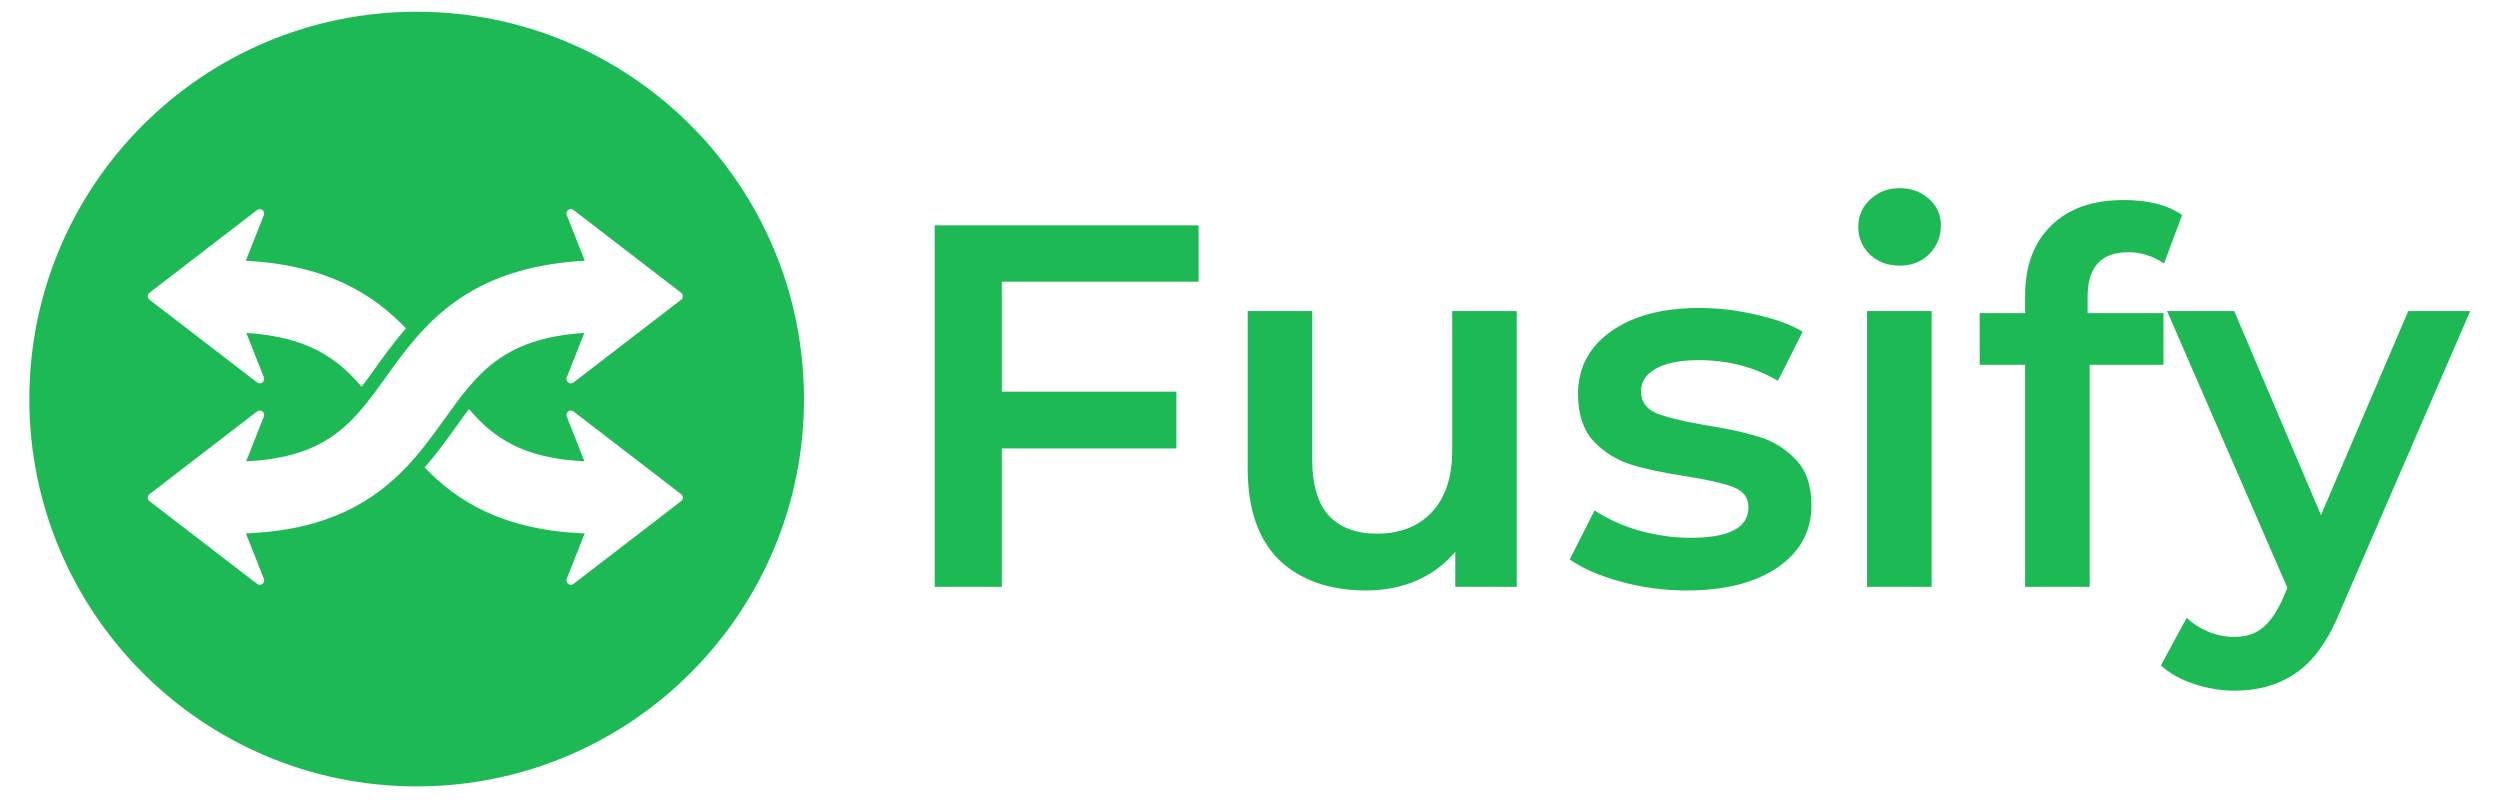
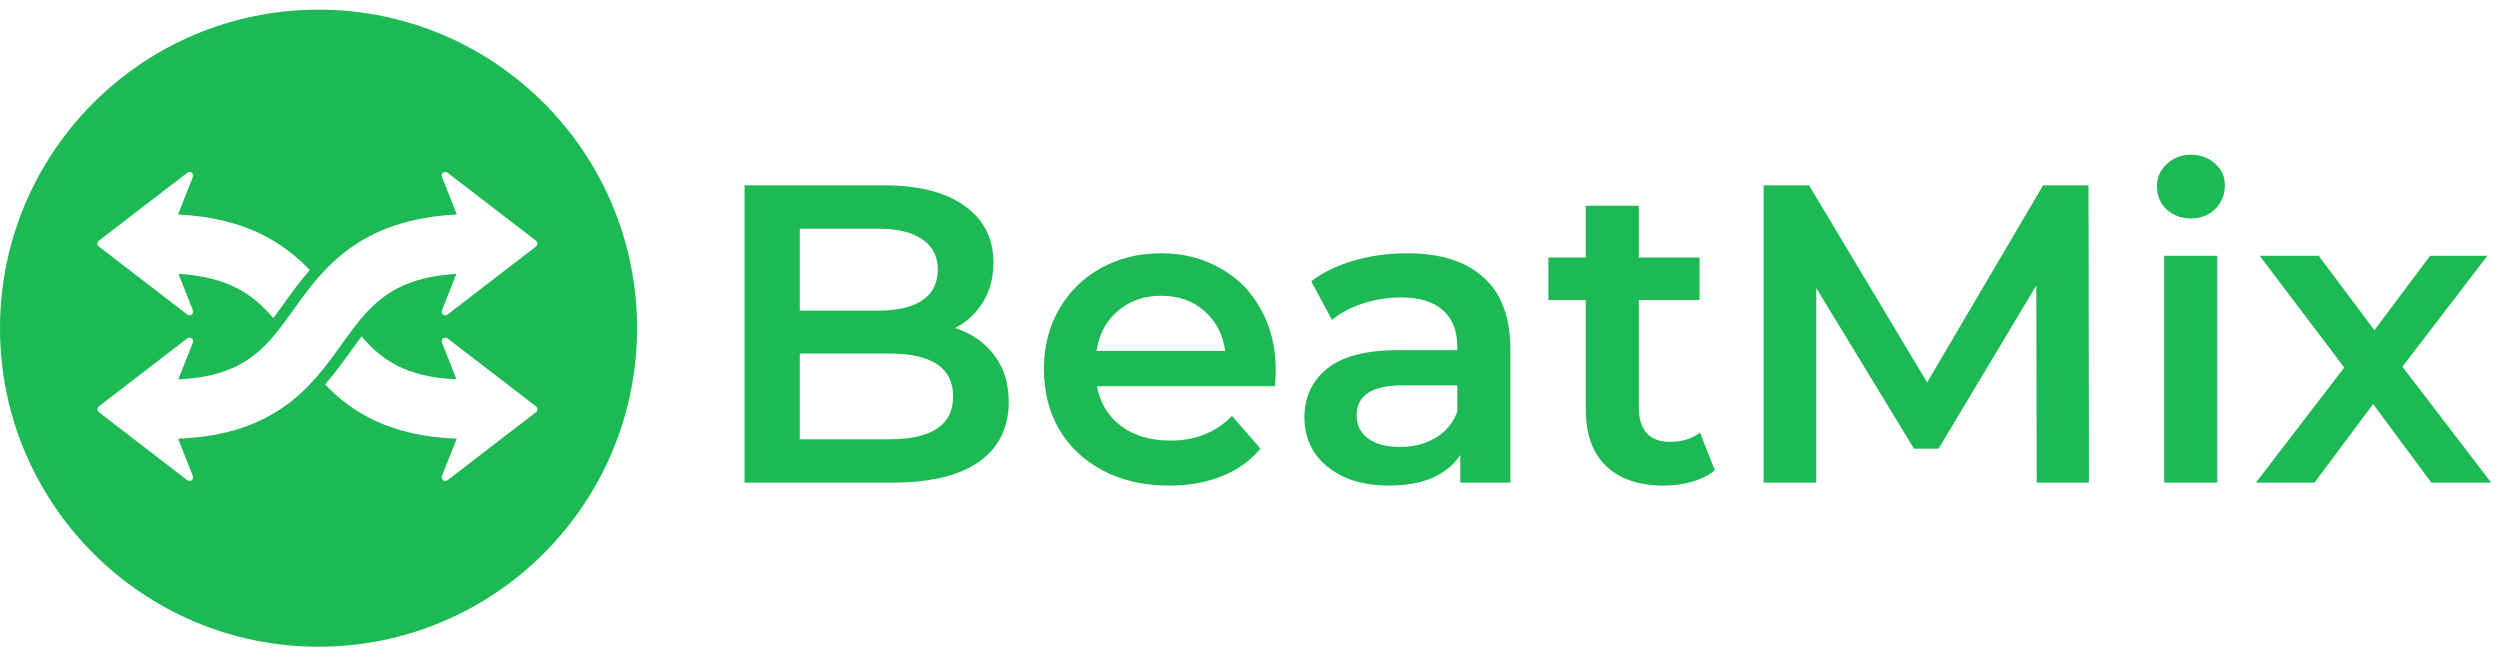
- <svg xmlns="http://www.w3.org/2000/svg" width="213" height="69" viewBox="0 0 208 69" fill="none">
-   <path d="M82.856 23.996V33.368H97.728V38.208H82.856V50H77.136V19.2H99.62V23.996H82.856ZM126.727 26.504V50H121.491V47.008C120.611 48.064 119.511 48.885 118.191 49.472C116.871 50.029 115.448 50.308 113.923 50.308C110.784 50.308 108.306 49.443 106.487 47.712C104.698 45.952 103.803 43.356 103.803 39.924V26.504H109.303V39.176C109.303 41.288 109.772 42.872 110.711 43.928C111.679 44.955 113.043 45.468 114.803 45.468C116.768 45.468 118.323 44.867 119.467 43.664C120.64 42.432 121.227 40.672 121.227 38.384V26.504H126.727ZM141.188 50.308C139.282 50.308 137.419 50.059 135.6 49.56C133.782 49.061 132.33 48.431 131.244 47.668L133.356 43.488C134.412 44.192 135.674 44.764 137.14 45.204C138.636 45.615 140.103 45.82 141.54 45.82C144.826 45.82 146.468 44.955 146.468 43.224C146.468 42.403 146.043 41.831 145.192 41.508C144.371 41.185 143.036 40.877 141.188 40.584C139.252 40.291 137.668 39.953 136.436 39.572C135.234 39.191 134.178 38.531 133.268 37.592C132.388 36.624 131.948 35.289 131.948 33.588C131.948 31.359 132.872 29.584 134.72 28.264C136.598 26.915 139.12 26.24 142.288 26.24C143.902 26.24 145.515 26.431 147.128 26.812C148.742 27.164 150.062 27.648 151.088 28.264L148.976 32.444C146.982 31.271 144.738 30.684 142.244 30.684C140.631 30.684 139.399 30.933 138.548 31.432C137.727 31.901 137.316 32.532 137.316 33.324C137.316 34.204 137.756 34.835 138.636 35.216C139.546 35.568 140.939 35.905 142.816 36.228C144.694 36.521 146.234 36.859 147.436 37.24C148.639 37.621 149.666 38.267 150.516 39.176C151.396 40.085 151.836 41.376 151.836 43.048C151.836 45.248 150.883 47.008 148.976 48.328C147.07 49.648 144.474 50.308 141.188 50.308ZM156.573 26.504H162.073V50H156.573V26.504ZM159.345 22.632C158.348 22.632 157.512 22.324 156.837 21.708C156.162 21.063 155.825 20.271 155.825 19.332C155.825 18.393 156.162 17.616 156.837 17C157.512 16.355 158.348 16.032 159.345 16.032C160.342 16.032 161.178 16.34 161.853 16.956C162.528 17.543 162.865 18.291 162.865 19.2C162.865 20.168 162.528 20.989 161.853 21.664C161.208 22.309 160.372 22.632 159.345 22.632ZM178.84 21.488C176.522 21.488 175.364 22.749 175.364 25.272V26.68H181.832V31.08H175.54V50H170.04V31.08H166.168V26.68H170.04V25.184C170.04 22.661 170.773 20.681 172.24 19.244C173.706 17.777 175.774 17.044 178.444 17.044C180.556 17.044 182.213 17.469 183.416 18.32L181.876 22.456C180.937 21.811 179.925 21.488 178.84 21.488ZM207.963 26.504L196.963 51.892C195.937 54.444 194.69 56.233 193.223 57.26C191.757 58.316 189.982 58.844 187.899 58.844C186.726 58.844 185.567 58.653 184.423 58.272C183.279 57.891 182.341 57.363 181.607 56.688L183.807 52.64C184.335 53.139 184.951 53.535 185.655 53.828C186.389 54.121 187.122 54.268 187.855 54.268C188.823 54.268 189.615 54.019 190.231 53.52C190.877 53.021 191.463 52.185 191.991 51.012L192.387 50.088L182.135 26.504H187.855L195.247 43.884L202.683 26.504H207.963Z" fill="#1DB954" />
+ <svg xmlns="http://www.w3.org/2000/svg" width="259" height="69" viewBox="0 0 259 69" fill="none">
+   <path d="M98.96 33.984C100.661 34.541 102.011 35.48 103.008 36.8C104.005 38.091 104.504 39.704 104.504 41.64C104.504 44.309 103.477 46.377 101.424 47.844C99.371 49.281 96.379 50 92.448 50H77.136V19.2H91.568C95.205 19.2 98.007 19.919 99.972 21.356C101.937 22.764 102.92 24.715 102.92 27.208C102.92 28.733 102.568 30.083 101.864 31.256C101.16 32.429 100.192 33.339 98.96 33.984ZM82.856 23.688V32.18H90.952C92.947 32.18 94.472 31.828 95.528 31.124C96.613 30.391 97.156 29.335 97.156 27.956C97.156 26.548 96.613 25.492 95.528 24.788C94.472 24.055 92.947 23.688 90.952 23.688H82.856ZM92.096 45.512C96.525 45.512 98.74 44.031 98.74 41.068C98.74 38.105 96.525 36.624 92.096 36.624H82.856V45.512H92.096ZM132.169 38.384C132.169 38.765 132.139 39.308 132.081 40.012H113.645C113.967 41.743 114.803 43.121 116.153 44.148C117.531 45.145 119.233 45.644 121.257 45.644C123.838 45.644 125.965 44.793 127.637 43.092L130.585 46.48C129.529 47.741 128.194 48.695 126.581 49.34C124.967 49.985 123.149 50.308 121.125 50.308C118.543 50.308 116.27 49.795 114.305 48.768C112.339 47.741 110.814 46.319 109.729 44.5C108.673 42.652 108.145 40.569 108.145 38.252C108.145 35.964 108.658 33.911 109.685 32.092C110.741 30.244 112.193 28.807 114.041 27.78C115.889 26.753 117.971 26.24 120.289 26.24C122.577 26.24 124.615 26.753 126.405 27.78C128.223 28.777 129.631 30.2 130.629 32.048C131.655 33.867 132.169 35.979 132.169 38.384ZM120.289 30.64C118.529 30.64 117.033 31.168 115.801 32.224C114.598 33.251 113.865 34.629 113.601 36.36H126.933C126.698 34.659 125.979 33.28 124.777 32.224C123.574 31.168 122.078 30.64 120.289 30.64ZM145.783 26.24C149.245 26.24 151.885 27.076 153.703 28.748C155.551 30.391 156.475 32.884 156.475 36.228V50H151.283V47.14C150.609 48.167 149.641 48.959 148.379 49.516C147.147 50.044 145.651 50.308 143.891 50.308C142.131 50.308 140.591 50.015 139.271 49.428C137.951 48.812 136.925 47.976 136.191 46.92C135.487 45.835 135.135 44.617 135.135 43.268C135.135 41.156 135.913 39.469 137.467 38.208C139.051 36.917 141.53 36.272 144.903 36.272H150.975V35.92C150.975 34.277 150.477 33.016 149.479 32.136C148.511 31.256 147.059 30.816 145.123 30.816C143.803 30.816 142.498 31.021 141.207 31.432C139.946 31.843 138.875 32.415 137.995 33.148L135.839 29.144C137.071 28.205 138.553 27.487 140.283 26.988C142.014 26.489 143.847 26.24 145.783 26.24ZM145.035 46.304C146.414 46.304 147.631 45.996 148.687 45.38C149.773 44.735 150.535 43.825 150.975 42.652V39.924H145.299C142.131 39.924 140.547 40.965 140.547 43.048C140.547 44.045 140.943 44.837 141.735 45.424C142.527 46.011 143.627 46.304 145.035 46.304ZM177.658 48.724C177.012 49.252 176.22 49.648 175.282 49.912C174.372 50.176 173.404 50.308 172.378 50.308C169.796 50.308 167.802 49.633 166.394 48.284C164.986 46.935 164.282 44.969 164.282 42.388V31.08H160.41V26.68H164.282V21.312H169.782V26.68H176.074V31.08H169.782V42.256C169.782 43.4 170.06 44.28 170.618 44.896C171.175 45.483 171.982 45.776 173.038 45.776C174.27 45.776 175.296 45.453 176.118 44.808L177.658 48.724ZM211.002 50L210.958 29.584L200.838 46.48H198.286L188.166 29.848V50H182.71V19.2H187.418L199.65 39.616L211.662 19.2H216.37L216.414 50H211.002ZM224.206 26.504H229.706V50H224.206V26.504ZM226.978 22.632C225.98 22.632 225.144 22.324 224.47 21.708C223.795 21.063 223.458 20.271 223.458 19.332C223.458 18.393 223.795 17.616 224.47 17C225.144 16.355 225.98 16.032 226.978 16.032C227.975 16.032 228.811 16.34 229.486 16.956C230.16 17.543 230.498 18.291 230.498 19.2C230.498 20.168 230.16 20.989 229.486 21.664C228.84 22.309 228.004 22.632 226.978 22.632ZM251.884 50L245.856 41.86L239.784 50H233.712L242.864 38.076L234.108 26.504H240.224L245.988 34.204L251.752 26.504H257.692L248.892 37.988L258.088 50H251.884Z" fill="#1DB954" />
  <path fill-rule="evenodd" clip-rule="evenodd" d="M33 67C51.225 67 66 52.225 66 34C66 15.775 51.225 1 33 1C14.775 1 0 15.775 0 34C0 52.225 14.775 67 33 67ZM55.679 42.401C55.679 42.285 55.625 42.175 55.533 42.105L46.364 35.054C46.297 35.003 46.216 34.977 46.136 34.977C46.056 34.977 45.977 35.003 45.91 35.052C45.776 35.154 45.727 35.332 45.788 35.489L47.294 39.301C42.087 39.063 39.545 37.308 37.456 34.852C37.086 35.342 36.716 35.855 36.331 36.392L36.331 36.393C35.555 37.474 34.705 38.659 33.681 39.827C36.434 42.705 40.371 45.184 47.316 45.446L45.788 49.312C45.726 49.469 45.776 49.647 45.91 49.749C46.044 49.85 46.23 49.849 46.364 49.747L55.533 42.697C55.625 42.627 55.679 42.517 55.679 42.401ZM19.633 32.662C19.552 32.662 19.472 32.637 19.404 32.585L10.235 25.535C10.143 25.465 10.089 25.355 10.089 25.239C10.089 25.123 10.143 25.013 10.235 24.943L19.405 17.893C19.539 17.79 19.724 17.789 19.858 17.891C19.992 17.992 20.042 18.17 19.98 18.327L18.444 22.217C25.391 22.58 29.331 25.089 32.089 27.979C31.058 29.157 30.202 30.349 29.422 31.436C29.043 31.965 28.678 32.47 28.313 32.954C26.219 30.486 23.67 28.696 18.486 28.366L19.98 32.15C20.043 32.307 19.992 32.486 19.858 32.587C19.792 32.637 19.712 32.662 19.633 32.662ZM47.282 28.366C40.32 28.81 38.109 31.885 35.37 35.704C32.368 39.891 28.655 45.062 18.452 45.446L19.98 49.312C20.042 49.469 19.992 49.647 19.857 49.749C19.724 49.85 19.539 49.849 19.404 49.747L10.235 42.697C10.143 42.627 10.089 42.517 10.089 42.401C10.089 42.285 10.143 42.175 10.235 42.105L19.404 35.054C19.472 35.003 19.553 34.977 19.633 34.977C19.712 34.977 19.792 35.003 19.858 35.052C19.992 35.154 20.042 35.332 19.98 35.489L18.474 39.301C25.459 38.981 27.65 35.933 30.381 32.125C33.394 27.924 37.109 22.752 47.325 22.217L45.788 18.327C45.726 18.17 45.776 17.992 45.91 17.89C46.044 17.789 46.23 17.79 46.364 17.893L55.533 24.943C55.625 25.013 55.679 25.123 55.679 25.239C55.679 25.355 55.625 25.465 55.533 25.535L46.364 32.586C46.296 32.637 46.215 32.663 46.136 32.663C46.056 32.663 45.977 32.637 45.91 32.587C45.776 32.486 45.726 32.308 45.788 32.151L47.282 28.366Z" fill="#1DB954" />
</svg>
